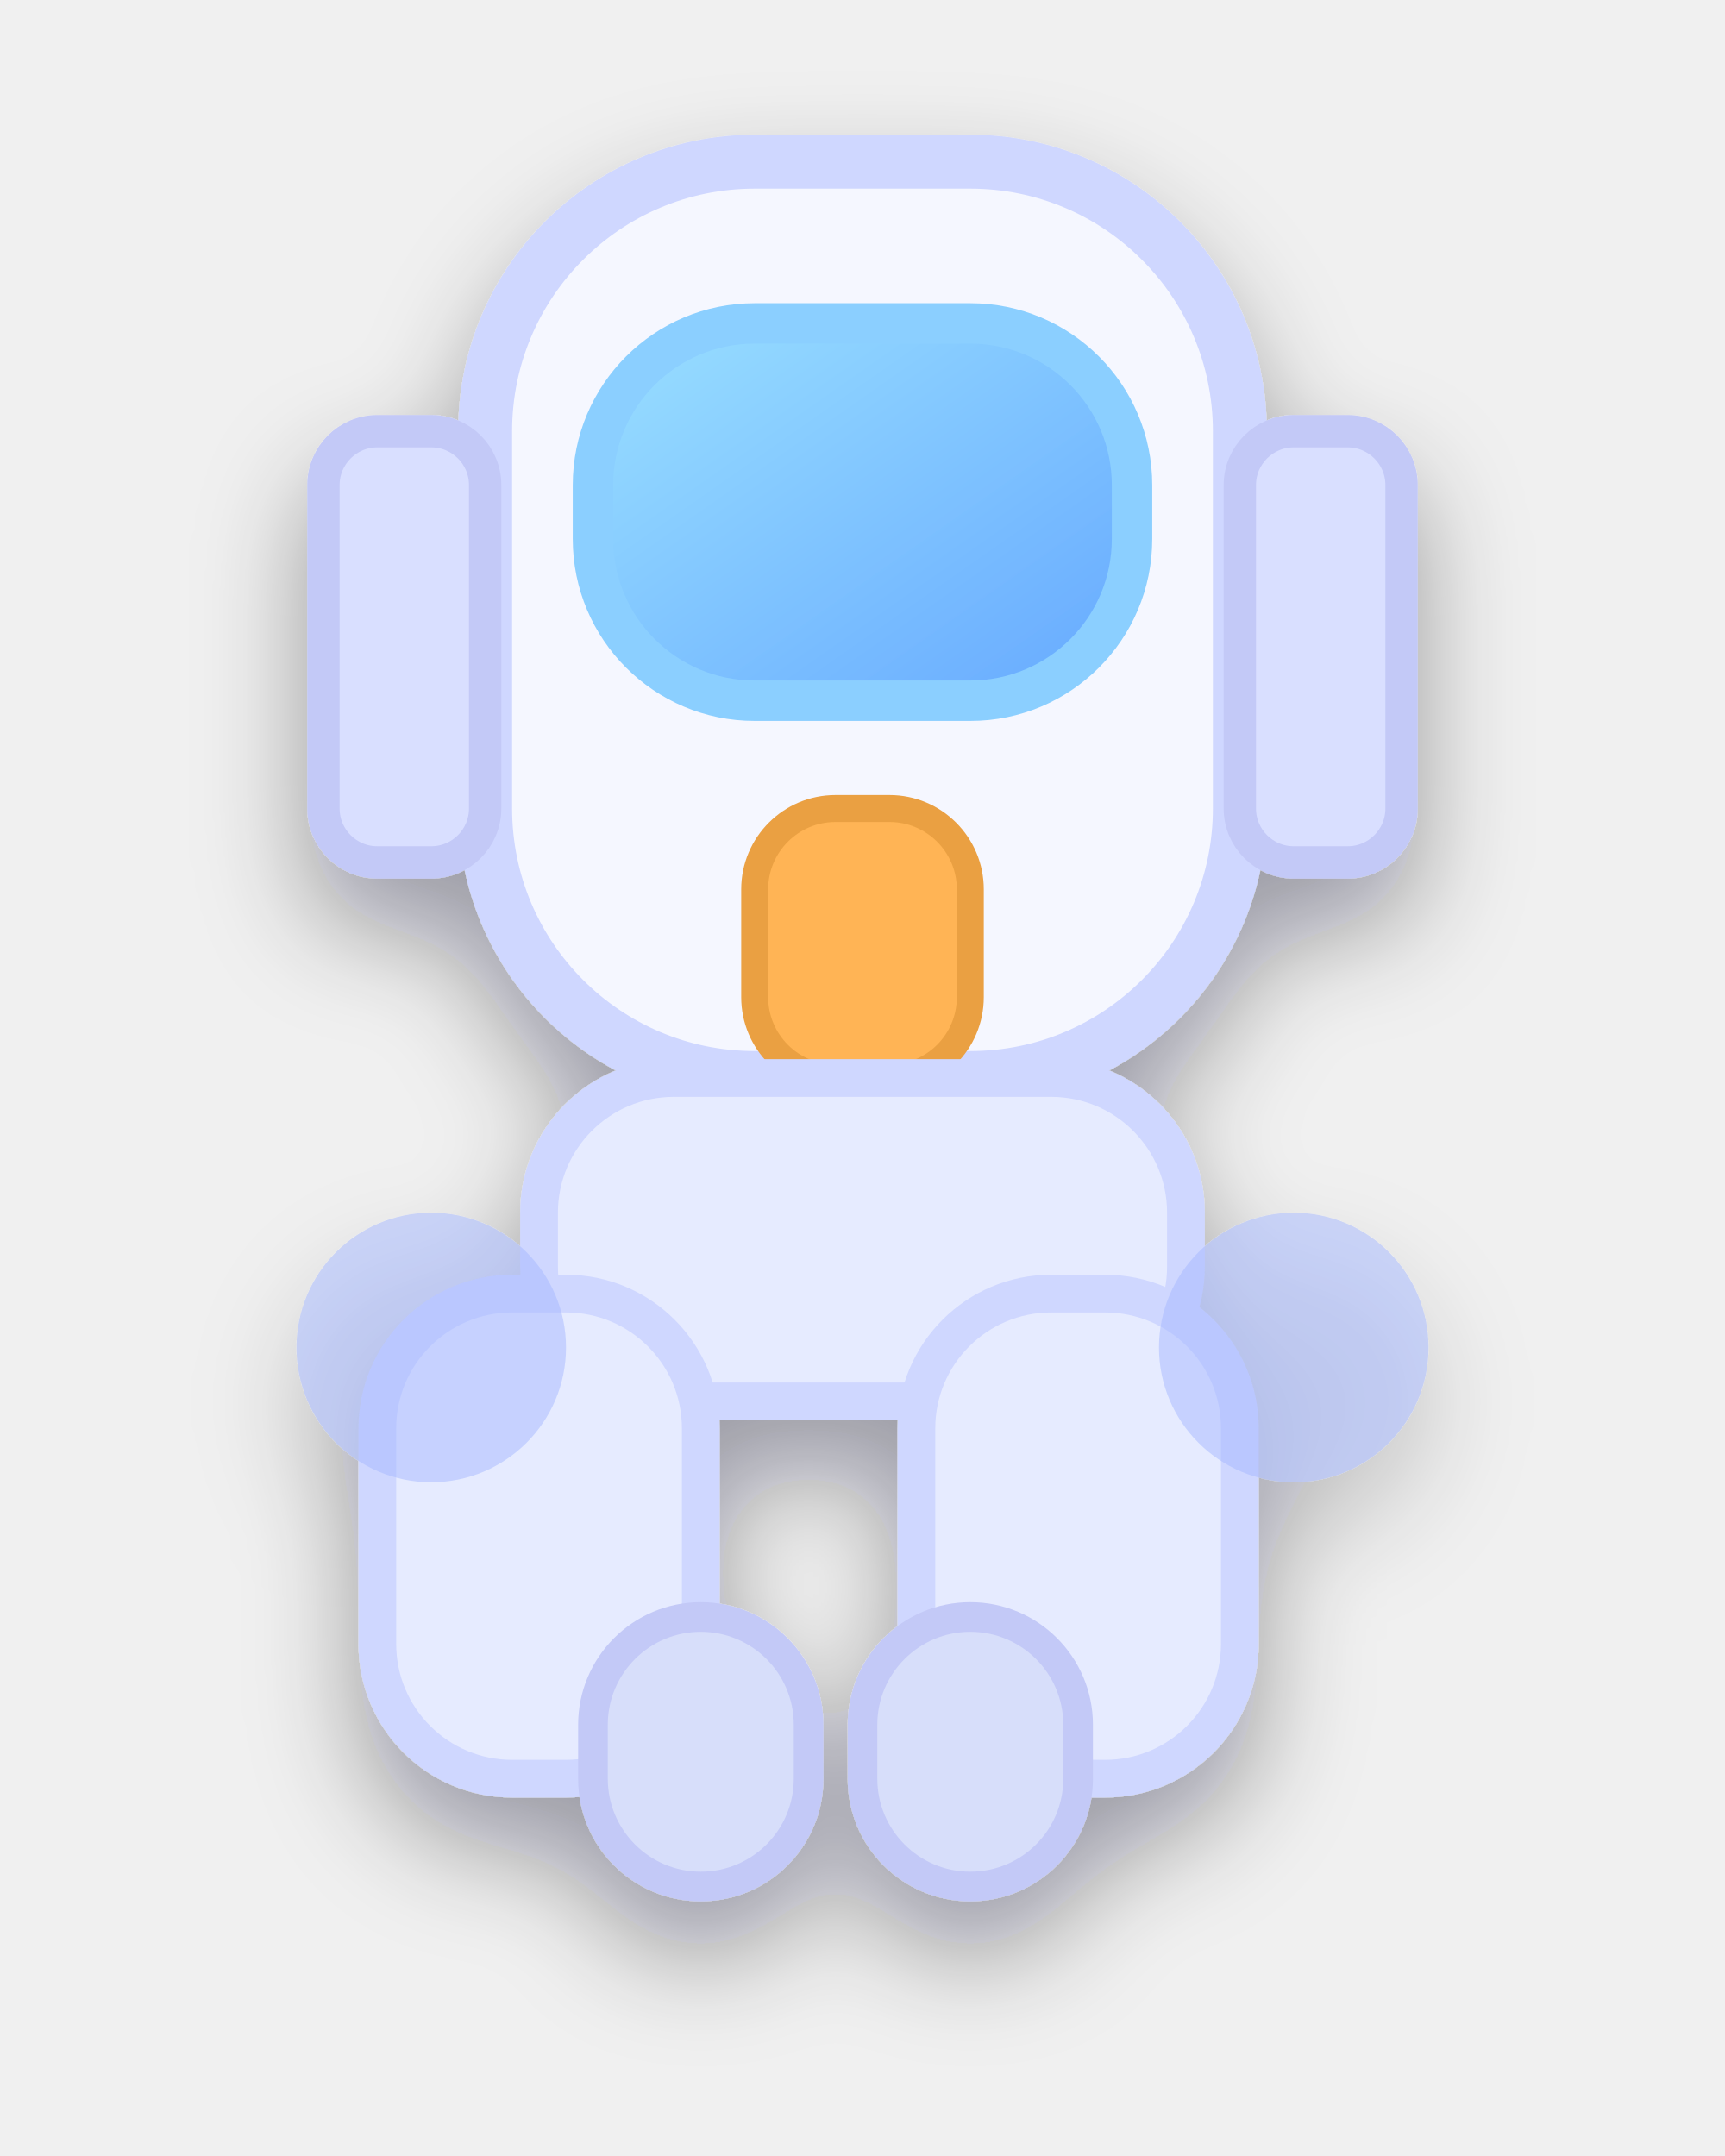
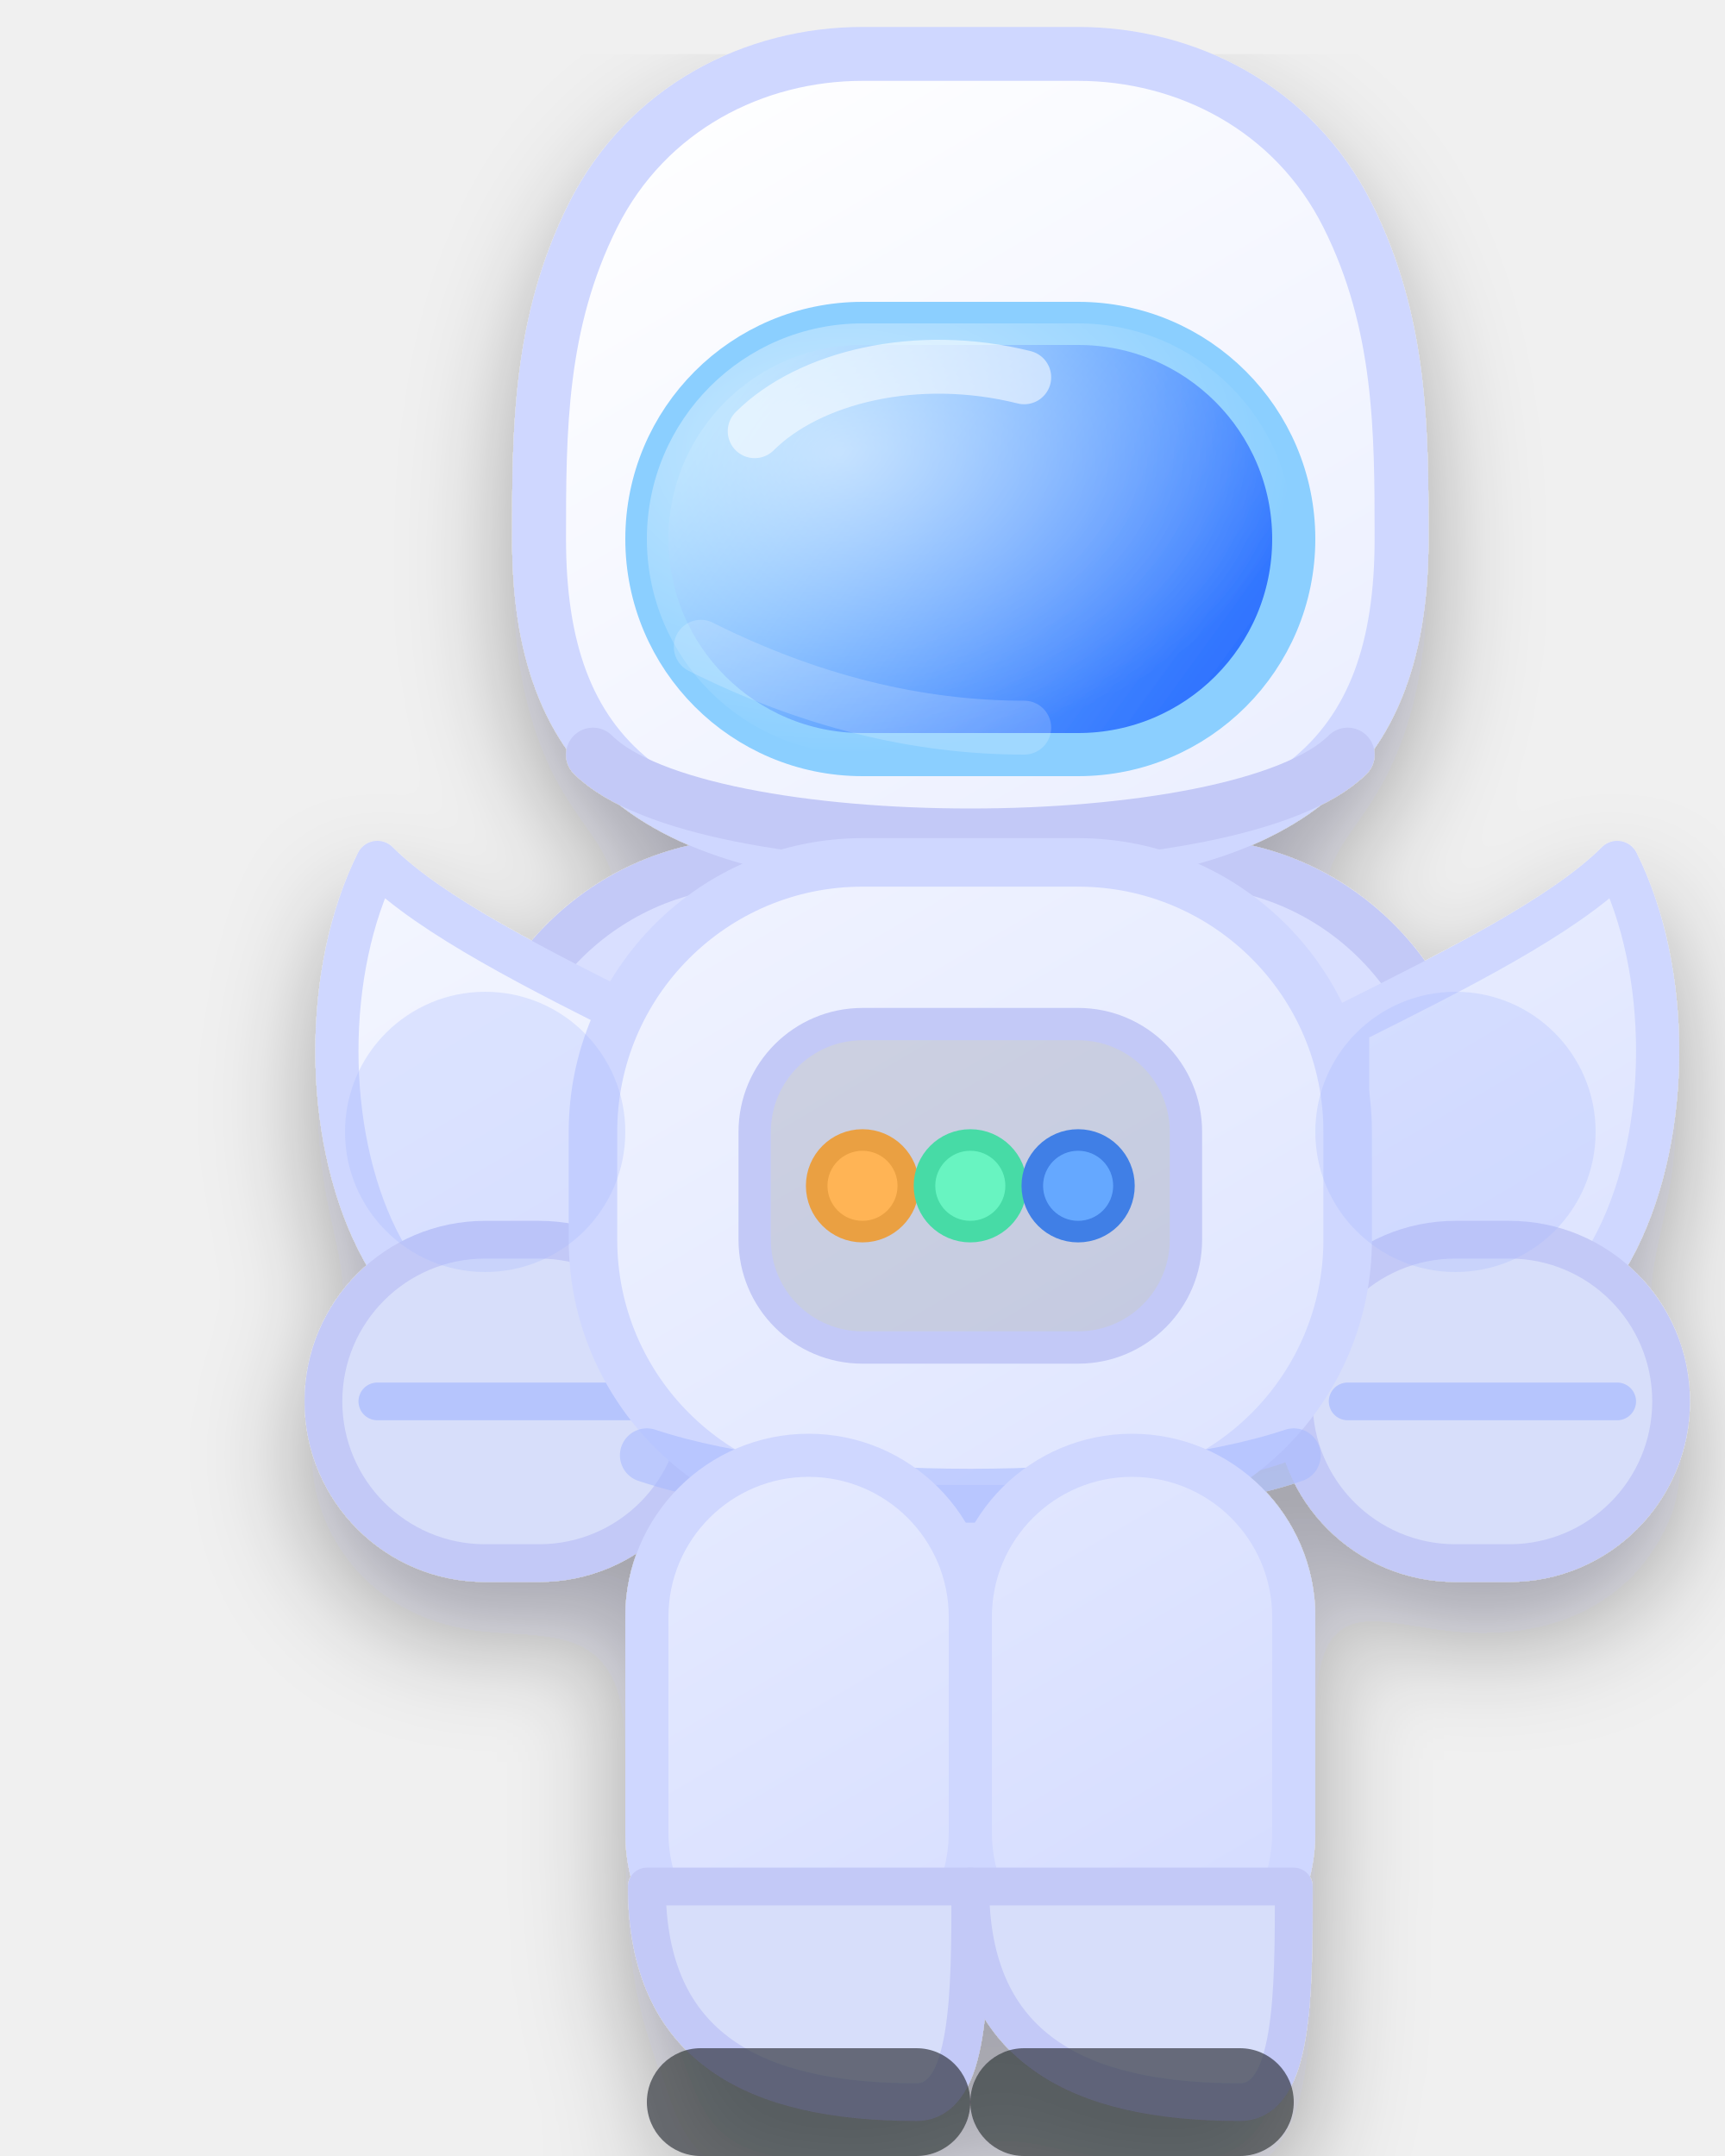
<svg xmlns="http://www.w3.org/2000/svg" width="64" height="80" viewBox="0 0 64 80">
  <defs>
-     <linearGradient id="visorGradient" x1="0%" y1="0%" x2="100%" y2="100%">
-       <stop offset="0%" stop-color="#9ae0ff" />
-       <stop offset="100%" stop-color="#65a8ff" />
+     <linearGradient id="suitGradient" x1="12" y1="6" x2="52" y2="74" gradientUnits="userSpaceOnUse">
+       <stop offset="0" stop-color="#ffffff" />
+       <stop offset="0.55" stop-color="#e6ebff" />
+       <stop offset="1" stop-color="#cfd7ff" />
    </linearGradient>
+     <linearGradient id="visorGradient" x1="18" y1="10" x2="40" y2="26" gradientUnits="userSpaceOnUse">
+       <stop offset="0" stop-color="#b8f1ff" />
+       <stop offset="0.55" stop-color="#65a8ff" />
+       <stop offset="1" stop-color="#2b6fff" />
+     </linearGradient>
+     <radialGradient id="visorShine" cx="30%" cy="30%" r="70%">
+       <stop offset="0" stop-color="#ffffff" stop-opacity="0.55" />
+       <stop offset="1" stop-color="#ffffff" stop-opacity="0" />
+     </radialGradient>
    <filter id="shadow" x="-30%" y="-30%" width="160%" height="160%">
-       <feDropShadow dx="0" dy="2" stdDeviation="2" flood-color="#0b1024" flood-opacity="0.35" />
+       <feDropShadow dx="0" dy="2" stdDeviation="2" flood-color="#0b1024" flood-opacity="0.32" />
    </filter>
  </defs>
-   <g filter="url(#shadow)" transform="translate(4 2)">
-     <rect x="14" y="4" width="28" height="34" rx="10" fill="#f5f7ff" stroke="#cfd7ff" stroke-width="2" />
-     <rect x="18" y="10" width="20" height="14" rx="6" fill="url(#visorGradient)" stroke="#8bcfff" stroke-width="1.5" />
-     <rect x="24" y="28" width="8" height="10" rx="3" fill="#ffb454" stroke="#eaa042" stroke-width="1" />
-     <rect x="8" y="14" width="6" height="16" rx="2" fill="#d9dfff" stroke="#c3c9f7" stroke-width="1.2" />
-     <rect x="42" y="14" width="6" height="16" rx="2" fill="#d9dfff" stroke="#c3c9f7" stroke-width="1.2" />
-     <rect x="16" y="38" width="24" height="12" rx="5" fill="#e6ebff" stroke="#cfd7ff" stroke-width="1.4" />
-     <rect x="10" y="46" width="12" height="18" rx="5" fill="#e6ebff" stroke="#cfd7ff" stroke-width="1.4" />
-     <rect x="30" y="46" width="12" height="18" rx="5" fill="#e6ebff" stroke="#cfd7ff" stroke-width="1.4" />
-     <rect x="18" y="58" width="8" height="10" rx="4" fill="#d7defa" stroke="#c3c9f7" stroke-width="1.1" />
-     <rect x="28" y="58" width="8" height="10" rx="4" fill="#d7defa" stroke="#c3c9f7" stroke-width="1.1" />
-     <circle cx="12" cy="48" r="5" fill="#a5b8ff" opacity="0.5" />
-     <circle cx="44" cy="48" r="5" fill="#a5b8ff" opacity="0.5" />
+   <g filter="url(#shadow)" transform="translate(4 2)" stroke-linejoin="round" stroke-linecap="round">
+     <rect x="14" y="30" width="36" height="22" rx="10" fill="#d9dfff" stroke="#c3c9f7" stroke-width="1.8" />
+     <circle cx="24" cy="40" r="2.4" fill="#a5b8ff" opacity="0.75" />
+     <circle cx="40" cy="40" r="2.4" fill="#a5b8ff" opacity="0.75" />
+     <path d="M24 40 C26 44 30 46 32 46 C34 46 38 44 40 40" fill="none" stroke="#a5b8ff" stroke-width="1.6" opacity="0.65" />
+     <g fill="url(#suitGradient)" stroke="#cfd7ff" stroke-width="1.6">
+       <path d="M10 30 C8 34 8 40 10 44 C12 48 16 50 20 48 L20 36 C16 34 12 32 10 30 Z" />
+       <path d="M46 36 L46 48 C50 50 54 48 56 44 C58 40 58 34 56 30 C54 32 50 34 46 36 Z" />
+     </g>
+     <g fill="#d7defa" stroke="#c3c9f7" stroke-width="1.4">
+       <rect x="8" y="44" width="14" height="12" rx="6" />
+       <rect x="44" y="44" width="14" height="12" rx="6" />
+       <path d="M10 50 L20 50" stroke="#a5b8ff" stroke-width="1.4" opacity="0.65" />
+       <path d="M46 50 L56 50" stroke="#a5b8ff" stroke-width="1.4" opacity="0.65" />
+     </g>
+     <g>
+       <path d="M18 6 C20 2 24 0 28 0 L36 0 C40 0 44 2 46 6 C48 10 48 14 48 18 C48 26 44 30 32 30 C20 30 16 26 16 18 C16 14 16 10 18 6 Z" fill="url(#suitGradient)" stroke="#cfd7ff" stroke-width="2" />
+       <path d="M18 26 C22 30 42 30 46 26" fill="none" stroke="#c3c9f7" stroke-width="2" />
+       <rect x="20" y="10" width="24" height="16" rx="8" fill="url(#visorGradient)" stroke="#8bcfff" stroke-width="1.6" />
+       <rect x="20" y="10" width="24" height="16" rx="8" fill="url(#visorShine)" stroke="none" />
+       <path d="M24 14 C26 12 30 11 34 12" fill="none" stroke="#ffffff" stroke-opacity="0.55" stroke-width="2" />
+       <path d="M22 22 C26 24 30 25 34 25" fill="none" stroke="#ffffff" stroke-opacity="0.18" stroke-width="2" />
+     </g>
+     <g>
+       <rect x="18" y="30" width="28" height="24" rx="10" fill="url(#suitGradient)" stroke="#cfd7ff" stroke-width="1.8" />
+       <rect x="24" y="36" width="16" height="12" rx="4" fill="#0b1024" fill-opacity="0.14" stroke="#c3c9f7" stroke-width="1.2" />
+       <circle cx="28" cy="42" r="1.7" fill="#ffb454" stroke="#eaa042" stroke-width="0.8" />
+       <circle cx="32" cy="42" r="1.7" fill="#67f4c1" stroke="#47dba6" stroke-width="0.8" />
+       <circle cx="36" cy="42" r="1.7" fill="#65a8ff" stroke="#3f7fe6" stroke-width="0.8" />
+       <path d="M20 52 C26 54 38 54 44 52" fill="none" stroke="#a5b8ff" stroke-width="2" opacity="0.55" />
+     </g>
+     <g fill="url(#suitGradient)" stroke="#cfd7ff" stroke-width="1.6">
+       <rect x="20" y="52" width="12" height="20" rx="6" />
+       <rect x="32" y="52" width="12" height="20" rx="6" />
+     </g>
+     <g>
+       <path d="M20 68 C20 74 24 76 30 76 C32 76 32 72 32 68 Z" fill="#d7defa" stroke="#c3c9f7" stroke-width="1.4" />
+       <path d="M32 68 C32 74 36 76 42 76 C44 76 44 72 44 68 Z" fill="#d7defa" stroke="#c3c9f7" stroke-width="1.4" />
+       <rect x="20" y="74" width="12" height="4" rx="2" fill="#2a2e35" opacity="0.65" />
+       <rect x="32" y="74" width="12" height="4" rx="2" fill="#2a2e35" opacity="0.65" />
+     </g>
+     <circle cx="14" cy="40" r="5.2" fill="#a5b8ff" opacity="0.28" />
+     <circle cx="50" cy="40" r="5.2" fill="#a5b8ff" opacity="0.28" />
  </g>
</svg>
